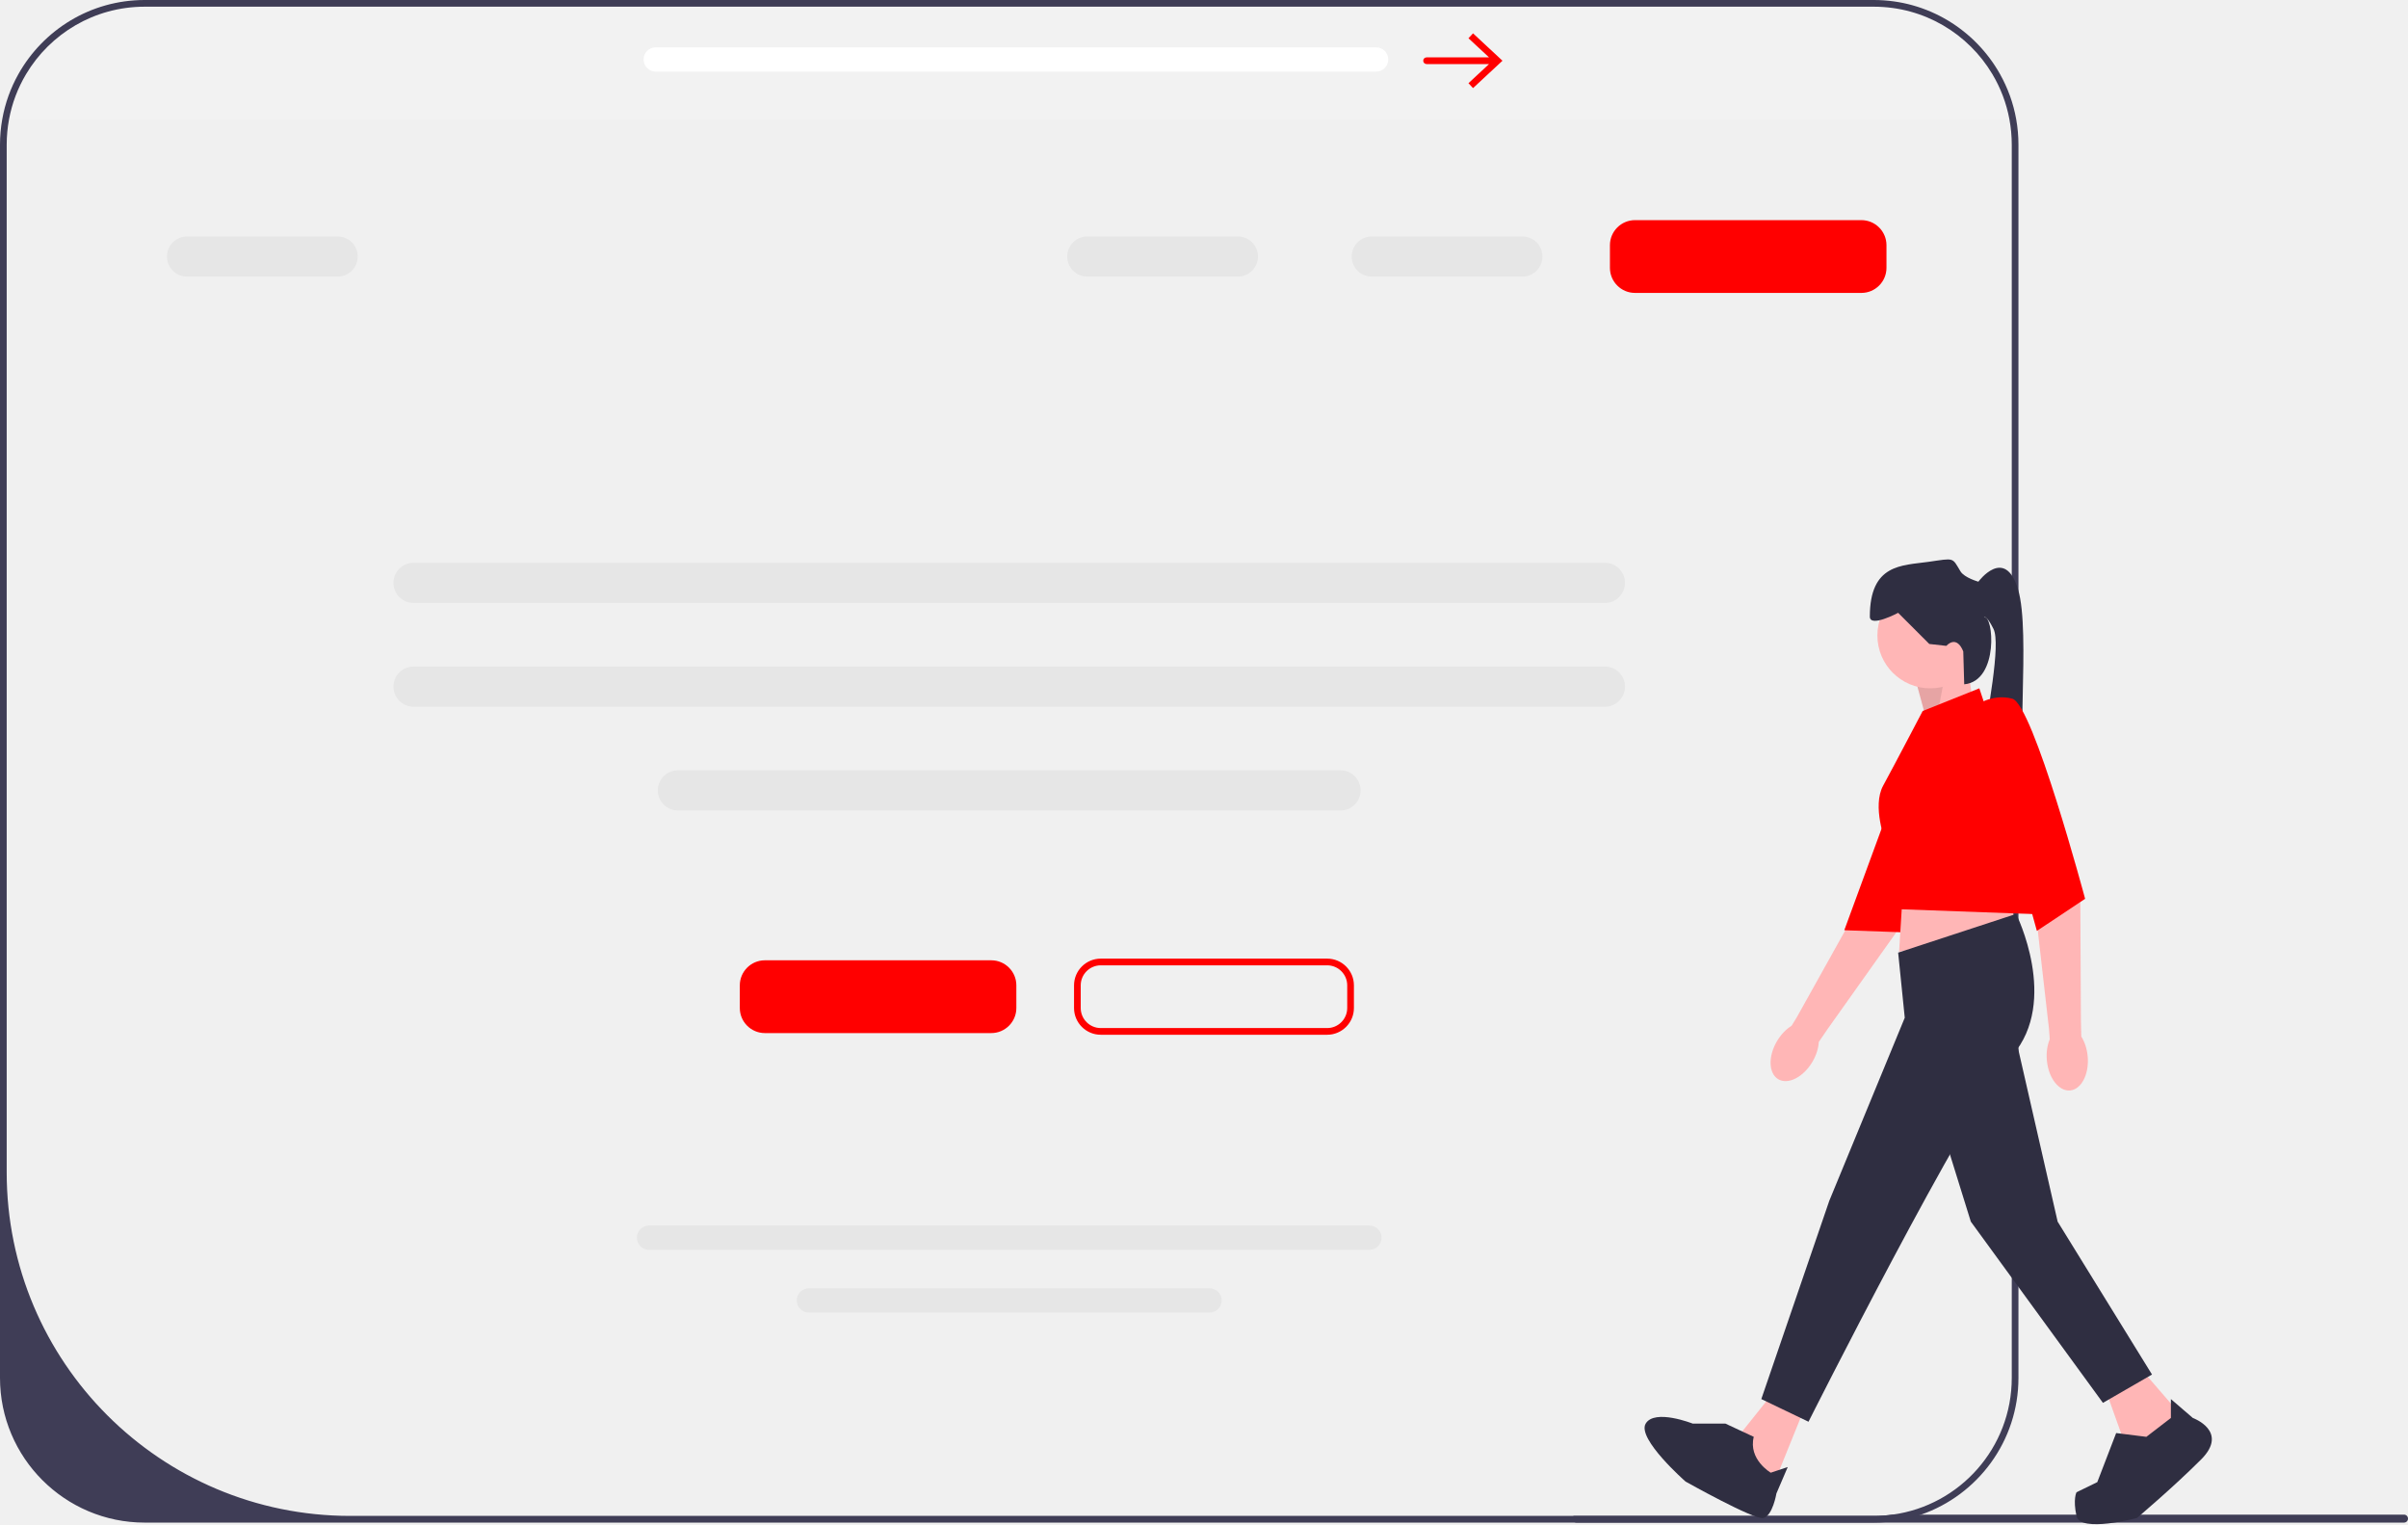
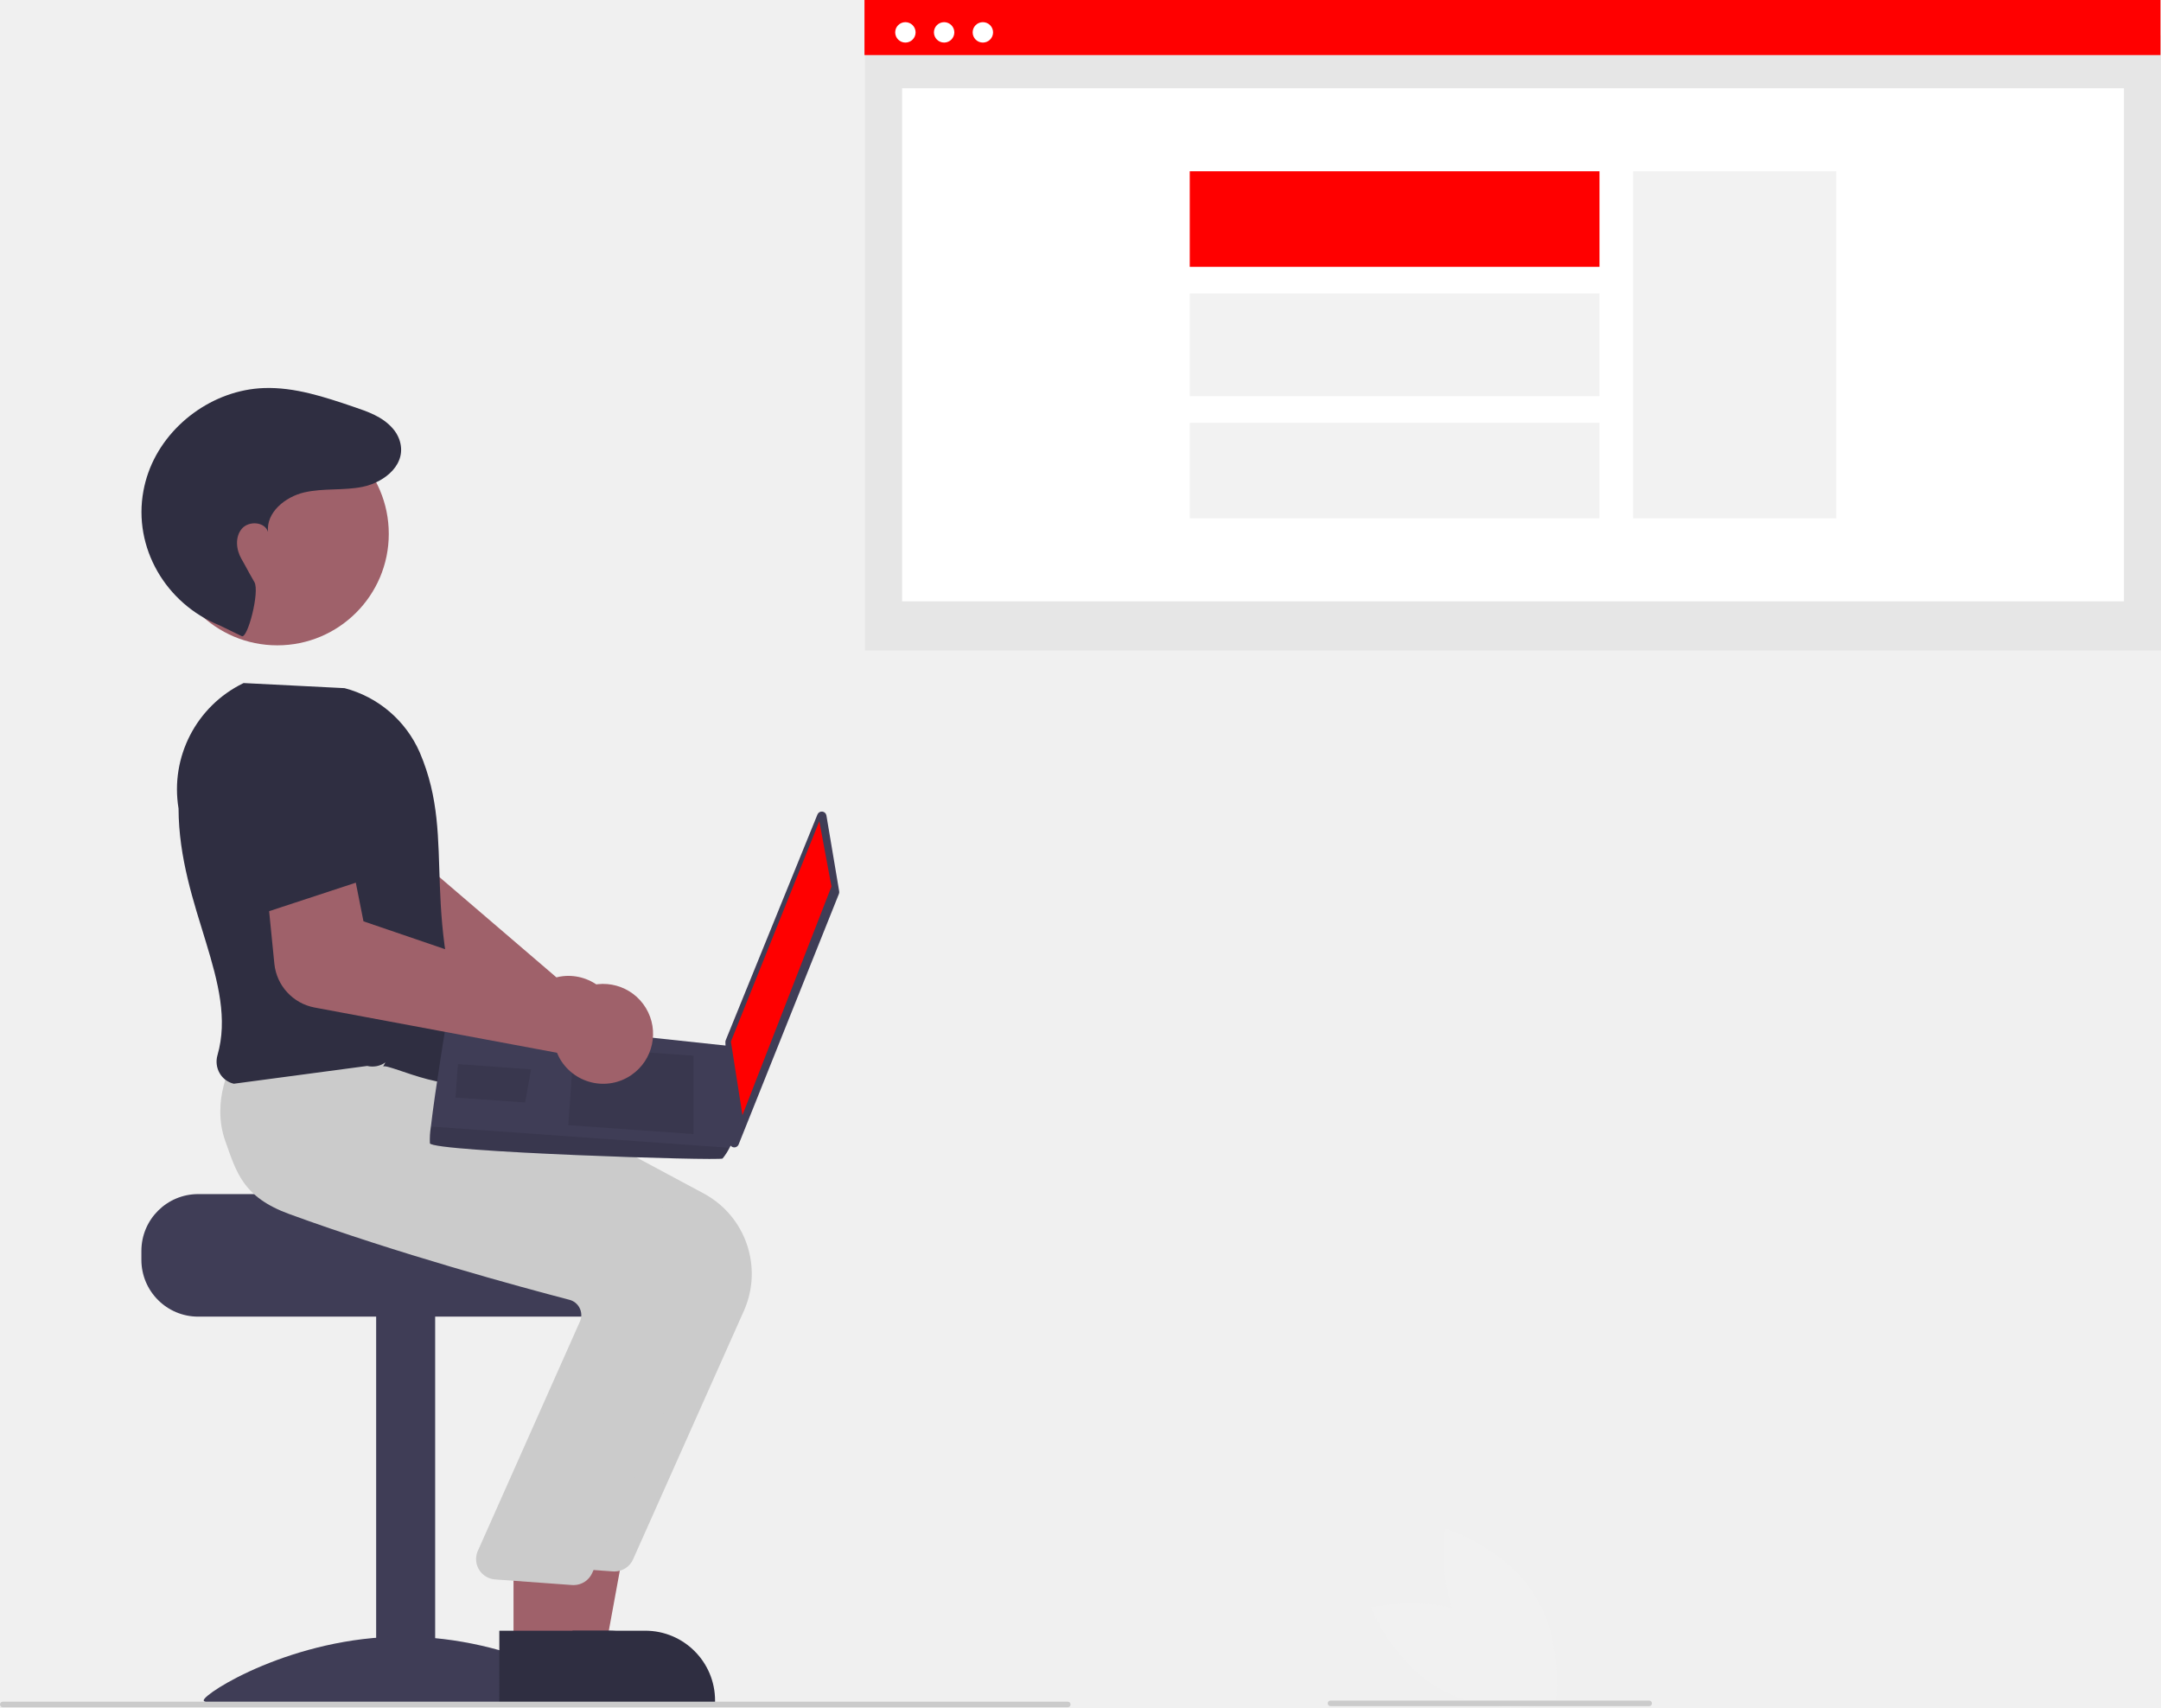
- <svg xmlns="http://www.w3.org/2000/svg" width="719.53" height="455.365" viewBox="0 0 719.53 455.365">
-   <path d="M602.46,35.65H.67c.85-4.82,2.51-9.38,4.83-13.51C12.91,8.94,27.04,0,43.23,0H559.9c16.18,0,30.32,8.94,37.72,22.14,2.32,4.13,3.99,8.69,4.84,13.51Z" fill="#f2f2f2" />
-   <path d="M719.53,453.7c0,.66-.53,1.19-1.19,1.19h-247.29c-.66,0-1.19-.53-1.19-1.19,0-.32,.12-.6,.32-.81h89.72c1.91,0,3.78-.13,5.62-.38h152.82c.66,0,1.19,.53,1.19,1.19Z" fill="#3f3d56" />
-   <path d="M479.561,211.14H123.561c-3.309,0-6-2.691-6-6s2.691-6,6-6H479.561c3.309,0,6,2.691,6,6s-2.691,6-6,6Z" fill="#e6e6e6" />
-   <path d="M602.46,35.65c-.85-4.82-2.52-9.38-4.84-13.51-7.4-13.2-21.54-22.14-37.72-22.14H43.23C27.04,0,12.91,8.94,5.5,22.14c-2.32,4.13-3.98,8.69-4.83,13.51-.44,2.46-.67,4.99-.67,7.58V411.66c0,23.84,19.39,43.23,43.23,43.23H559.9c4.94,0,9.7-.84,14.13-2.38,16.92-5.86,29.1-21.96,29.1-40.85V43.23c0-2.58-.23-5.12-.67-7.58Zm-1.33,376.01c0,20.86-15.5,38.11-35.61,40.85-1.84,.25-3.71,.38-5.62,.38H104.64c-56.69,0-102.64-45.96-102.64-102.65V43.23c0-2.59,.24-5.12,.7-7.58,.9-4.86,2.65-9.41,5.1-13.51C14.99,10.08,28.17,2,43.23,2H559.9c15.06,0,28.24,8.08,35.43,20.14,2.45,4.1,4.2,8.65,5.1,13.51,.46,2.46,.7,4.99,.7,7.58V411.66Z" fill="#3f3d56" />
-   <g>
-     <polygon points="575.926 216.08 572.542 203.672 587.77 198.032 589.462 209.312 575.926 216.08" fill="#ffb6b6" />
-     <polygon points="575.926 216.08 572.542 203.672 581.51 199.889 578.724 214.517 575.926 216.08" opacity=".1" />
-     <g>
-       <path d="M531.349,322.417c-2.909-1.73-3.062-6.838-.343-11.409,1.19-2.001,2.734-3.567,4.337-4.55l1.597-2.609,20.202-36.216s8.843-34.156,12.443-38.286c3.6-4.13,8.806-3.157,8.806-3.157l4.617,4.101-16.479,48.377-20.336,28.638-2.725,3.985c-.099,1.878-.739,3.982-1.93,5.983-2.719,4.571-7.282,6.873-10.19,5.142Z" fill="#ffb6b6" />
-       <path d="M575.093,212.535s6.426-.248,10.48,4.743c4.054,4.991-17.185,61.249-17.185,61.249l-17.3-.612,24.005-65.379Z" fill="#ff0000" />
-     </g>
-     <circle cx="576.772" cy="189.854" r="15.792" fill="#ffb6b6" />
-     <polygon points="539.831 419.114 529.115 445.621 522.912 439.417 520.656 427.573 529.679 416.294 539.831 419.114" fill="#ffb6b6" />
-     <polygon points="640.22 409.526 650.936 421.934 645.86 432.085 634.58 430.393 628.941 414.602 640.22 409.526" fill="#ffb6b6" />
-     <polygon points="568.876 261.48 567.466 284.322 602.433 278.118 600.177 264.018 568.876 261.48" fill="#ffb6b6" />
-     <path d="M567.184,284.604l35.249-11.562s12.972,25.943-1.128,42.299-60.91,109.413-60.91,109.413l-14.1-6.768,20.303-59.218,22.559-54.706-1.974-19.457Z" fill="#2f2e41" />
-     <polygon points="601.305 305.753 614.841 364.971 643.04 410.654 628.377 419.114 588.898 364.971 575.926 323.236 601.305 305.753" fill="#2f2e41" />
-     <path d="M515.58,425.318h-9.768s-11.397-4.512-14.069,0c-2.671,4.512,11.918,17.308,11.918,17.308,0,0,20.378,11.455,23.198,10.891,2.82-.564,3.948-7.332,3.948-7.332l3.384-7.896-5.076,1.692s-6.768-3.948-5.076-10.716l-8.46-3.948Z" fill="#2f2e41" />
-     <path d="M648.68,423.626v-5.64l6.557,5.64s10.927,3.948,2.467,12.408c-8.46,8.46-19.175,17.483-19.175,17.483,0,0-16.92,4.512-18.047-.564-1.128-5.076,0-7.13,0-7.13l6.204-3.022,5.64-14.664,9.024,1.128,7.332-5.64Z" fill="#2f2e41" />
-     <path d="M581.566,192.956l-5.076-.564-9.306-9.306s-8.46,4.512-8.46,1.128c0-15.792,9.588-15.228,17.483-16.356,7.896-1.128,7.05-1.41,9.588,2.82,1.161,1.934,5.358,3.102,5.358,3.102,0,0,7.896-10.716,11.844,2.256,3.948,12.972-1.128,53.014,2.82,56.398,3.948,3.384-16.21,6.763-14.027-6.488,2.183-13.251,6.131-33.555,3.875-38.066-2.256-4.512-2.82-3.384-2.82-3.384,2.796-1.141,4.622,18.964-5.919,19.949l-.285-9.797s-1.692-5.076-5.076-1.692Z" fill="#2f2e41" />
-     <path d="M574.516,212.414l16.92-6.768,22.559,67.678-46.416-1.691-4.179-20.2s-4.08-10.513-.697-16.717c3.384-6.204,11.813-22.303,11.813-22.303Z" fill="#ff0000" />
-     <g>
-       <path d="M618.543,325.783c-3.372,.29-6.474-3.771-6.93-9.07-.199-2.32,.142-4.492,.871-6.225l-.224-3.051-4.699-41.202s-8.748-33.703-8.231-39.157c.518-5.454,1.335-6.902,1.335-6.902l6.142,.64,14.814,48.913,.173,35.123,.109,4.827c1.014,1.584,1.721,3.666,1.92,5.986,.455,5.299-1.909,9.829-5.281,10.119Z" fill="#ffb6b6" />
-       <path d="M590.026,211.004s5.076-3.948,11.28-2.256,21.744,59.782,21.744,59.782l-14.413,9.588-18.611-67.114Z" fill="#ff0000" />
-     </g>
-   </g>
-   <path d="M296.205,308.64h-67.656c-4.129,0-7.488-3.359-7.488-7.488v-6.767c0-4.129,3.359-7.487,7.488-7.487h67.656c4.129,0,7.488,3.358,7.488,7.487v6.767c0,4.129-3.359,7.488-7.488,7.488Z" fill="#ff0000" />
-   <path d="M556.205,87.511h-67.656c-4.129,0-7.488-3.359-7.488-7.488v-6.767c0-4.129,3.359-7.487,7.488-7.487h67.656c4.129,0,7.488,3.358,7.488,7.487v6.767c0,4.129-3.359,7.488-7.488,7.488Z" fill="#ff0000" />
-   <path d="M396.573,309.14h-67.656c-4.405,0-7.988-3.584-7.988-7.988v-6.767c0-4.404,3.583-7.987,7.988-7.987h67.656c4.405,0,7.988,3.583,7.988,7.987v6.767c0,4.404-3.583,7.988-7.988,7.988Zm-67.656-20.742c-3.302,0-5.988,2.686-5.988,5.987v6.767c0,3.302,2.687,5.988,5.988,5.988h67.656c3.302,0,5.988-2.687,5.988-5.988v-6.767c0-3.302-2.687-5.987-5.988-5.987h-67.656Z" fill="#ff0000" />
-   <path d="M479.561,180.14H123.561c-3.309,0-6-2.691-6-6s2.691-6,6-6H479.561c3.309,0,6,2.691,6,6s-2.691,6-6,6Z" fill="#e6e6e6" />
-   <path d="M100.89,82.64H55.89c-3.309,0-6-2.691-6-6s2.691-6,6-6h45c3.309,0,6,2.691,6,6s-2.691,6-6,6Z" fill="#e6e6e6" />
-   <path d="M369.89,82.64h-45c-3.309,0-6-2.691-6-6s2.691-6,6-6h45c3.309,0,6,2.691,6,6s-2.691,6-6,6Z" fill="#e6e6e6" />
-   <path d="M454.89,82.64h-45c-3.309,0-6-2.691-6-6s2.691-6,6-6h45c3.309,0,6,2.691,6,6s-2.691,6-6,6Z" fill="#e6e6e6" />
-   <path d="M400.561,242.14H202.561c-3.309,0-6-2.691-6-6s2.691-6,6-6h198c3.309,0,6,2.691,6,6s-2.691,6-6,6Z" fill="#e6e6e6" />
-   <g>
-     <path d="M409.193,373.396H193.937c-2.001,0-3.628-1.627-3.628-3.628s1.627-3.628,3.628-3.628h215.256c2.001,0,3.628,1.627,3.628,3.628s-1.627,3.628-3.628,3.628Z" fill="#e6e6e6" />
-     <path d="M361.425,392.14h-119.721c-2.001,0-3.628-1.627-3.628-3.628s1.627-3.628,3.628-3.628h119.721c2.001,0,3.628,1.627,3.628,3.628s-1.627,3.628-3.628,3.628Z" fill="#e6e6e6" />
-   </g>
-   <path d="M411.193,21.396H195.937c-2.001,0-3.628-1.627-3.628-3.628s1.627-3.628,3.628-3.628h215.256c2.001,0,3.628,1.627,3.628,3.628s-1.627,3.628-3.628,3.628Z" fill="#fff" />
-   <path d="M440.153,9.962l-1.364,1.465,6.146,5.713h-18.663c-.552,0-1,.448-1,1s.448,1,1,1h18.667l-6.15,5.715,1.364,1.465,8.796-8.178-8.796-8.18Z" fill="#ff0000" />
+ <svg xmlns="http://www.w3.org/2000/svg" data-name="Layer 1" width="773.114" height="610.804" viewBox="0 0 773.114 610.804">
+   <rect id="e81a7c33-c795-457d-8abc-c4a3c260cd56" data-name="Rectangle 62" x="309.473" y="12.711" width="463.641" height="220.006" fill="#e6e6e6" />
+   <rect id="be98c830-918a-42d1-b1b0-0085d5874e90" data-name="Rectangle 75" x="322.731" y="31.577" width="437.126" height="183.558" fill="#fff" />
+   <rect id="ea07d9fd-7a34-4098-acd7-056fd1871281" data-name="Rectangle 80" x="309.276" width="463.641" height="19.697" fill="#ff0000" />
+   <circle id="b9ed5a45-8896-4ed9-86b4-15f853c9a185" data-name="Ellipse 90" cx="323.913" cy="11.582" r="3.651" fill="#fff" />
+   <circle id="a9233a38-f8ba-48e0-88f3-496fd4836d40" data-name="Ellipse 91" cx="337.77" cy="11.582" r="3.651" fill="#fff" />
+   <circle id="aa82180f-a6a9-4f5f-82fc-e73106f4ad92" data-name="Ellipse 92" cx="351.627" cy="11.582" r="3.651" fill="#fff" />
+   <rect x="584.272" y="61.279" width="72.676" height="124.155" fill="#f2f2f2" />
+   <rect x="425.64" y="61.277" width="146.59" height="34.175" fill="#ff0000" />
+   <rect x="425.64" y="104.969" width="146.59" height="36.771" fill="#f2f2f2" />
+   <rect x="425.64" y="151.257" width="146.59" height="34.175" fill="#f2f2f2" />
+   <path d="M434.646,511.7a17.867,17.867,0,0,0-19.79-17.862,17.202,17.202,0,0,0-2.348.433l-60.464-51.827,3.613-19.475-29.802-9.658-8.985,31.211a18.103,18.103,0,0,0,7.68,20.204l74.381,47.045a17.068,17.068,0,0,0,.091,1.752,17.867,17.867,0,0,0,21.691,15.502,17.382,17.382,0,0,0,2.105-.608A17.92,17.92,0,0,0,434.646,511.7Z" transform="translate(-213.4429 -144.5982)" fill="#9f616a" />
+   <path d="M284.325,571.807h77.958c0,2.241,80.345,4.059,80.345,4.059a20.884,20.884,0,0,1,3.426,3.248,20.152,20.152,0,0,1,4.71,12.99v3.248A20.305,20.305,0,0,1,430.466,615.65H284.325a20.315,20.315,0,0,1-20.297-20.297v-3.248A20.326,20.326,0,0,1,284.325,571.807Z" transform="translate(-213.4429 -144.5982)" fill="#3f3d56" />
+   <rect x="134.573" y="470.245" width="21.109" height="136.399" fill="#3f3d56" />
+   <path d="M429.206,752.939c0,2.554-31.988.988-71.447.988s-71.447,1.566-71.447-.988,31.988-22.806,71.447-22.806S429.206,750.385,429.206,752.939Z" transform="translate(-213.4429 -144.5982)" fill="#3f3d56" />
+   <polygon points="196.707 589.916 216.613 589.914 226.084 538.282 196.703 538.284 196.707 589.916" fill="#9f616a" />
+   <path d="M405.072,753.811l64.189-.002v-.812a24.984,24.984,0,0,0-24.983-24.984h-.003l-39.205.002Z" transform="translate(-213.4429 -144.5982)" fill="#2f2e41" />
+   <path d="M439.924,702.496l39.687-88.996a32.616,32.616,0,0,0-14.32-41.868l-86.083-46.161-39.282-3.341-36.234-3.294-.261.442c-.334.565-8.125,14.021-2.859,28.776,3.995,11.192,14.385,19.934,30.883,25.984,38.507,14.119,82.991,26.187,100.328,30.719a5.604,5.604,0,0,1,3.591,2.857,5.681,5.681,0,0,1,.319,4.545L398.822,694.997a7.307,7.307,0,0,0,6.186,9.79l27.55,2.006q.351.033.699.033A7.302,7.302,0,0,0,439.924,702.496Z" transform="translate(-213.4429 -144.5982)" fill="#cbcbcb" />
+   <polygon points="183.716 589.916 203.622 589.914 213.094 538.282 183.713 538.284 183.716 589.916" fill="#9f616a" />
+   <path d="M392.082,753.811l64.189-.002v-.812a24.984,24.984,0,0,0-24.983-24.984h-.003l-39.205.002Z" transform="translate(-213.4429 -144.5982)" fill="#2f2e41" />
+   <path d="M425.31,707.367l39.687-88.996a32.616,32.616,0,0,0-14.32-41.868l-86.083-46.161-39.282-3.341-28.381-2.462.004-.389c-.334.565-8.125,14.021-2.859,28.776,3.995,11.192,6.266,19.934,22.764,25.984,38.507,14.119,82.991,26.187,100.328,30.719a5.604,5.604,0,0,1,3.591,2.857,5.681,5.681,0,0,1,.319,4.545L384.208,699.868a7.307,7.307,0,0,0,6.186,9.79l27.55,2.006q.351.033.699.033A7.302,7.302,0,0,0,425.31,707.367Z" transform="translate(-213.4429 -144.5982)" fill="#cbcbcb" />
+   <path d="M350.517,526.163c1.903-1.346,29.228,12.99,34.1,1.624-22.733-56.833-7.068-81.374-20.993-113.965a40.581,40.581,0,0,0-26.901-23.025l-36.129-1.824-.187.09a42.227,42.227,0,0,0-23.089,44.798c.129,35.469,21.35,62.521,13.93,88.247a8.317,8.317,0,0,0,.786,6.468,7.931,7.931,0,0,0,5.059,3.749l47.705-6.364a8.061,8.061,0,0,0,6.522-1.262Z" transform="translate(-213.4429 -144.5982)" fill="#2f2e41" />
+   <circle cx="99.209" cy="190.998" r="39.882" fill="#9f616a" />
+   <path d="M299.948,372.203c2.119.927,6.458-15.958,4.515-19.335-2.891-5.022-2.72-4.986-4.639-8.309s-2.348-7.871.137-10.794,8.236-2.536,9.37,1.13c-.73-6.963,6.157-12.559,12.979-14.132s14.017-.596,20.877-1.996c7.961-1.624,16.243-8.297,13.067-17.051a12.33,12.33,0,0,0-2.405-3.952c-3.67-4.126-8.803-5.888-13.822-7.591-10.441-3.544-21.168-7.132-32.187-6.741-18.105.643-35.22,13.159-41.32,30.218a42.473,42.473,0,0,0-1.759,6.536c-3.782,20.337,8.028,40.397,27.209,48.141Z" transform="translate(-213.4429 -144.5982)" fill="#2f2e41" />
+   <path d="M509.097,436.337l4.573,27.156a1.672,1.672,0,0,1-.096.899l-35.88,89.653a1.672,1.672,0,0,1-3.222-.551l-1.52-36.027a1.672,1.672,0,0,1,.121-.7l32.827-80.782a1.672,1.672,0,0,1,3.197.352Z" transform="translate(-213.4429 -144.5982)" fill="#3f3d56" />
+   <polygon points="293.114 293.823 297.46 317.153 265.619 398.964 261.485 372.647 293.114 293.823" fill="#ff0000" />
+   <path d="M367.247,553.628c.783,3.058,103.64,6.369,104.707,5.444a21.674,21.674,0,0,0,2.474-3.828c1.078-1.925,2.076-3.856,2.076-3.856l-1.69-32.529L373.492,508.031s-4.483,27.146-5.89,39.617A29.957,29.957,0,0,0,367.247,553.628Z" transform="translate(-213.4429 -144.5982)" fill="#3f3d56" />
+   <polygon points="248.114 377.702 248.123 405.727 203.309 402.541 205.292 374.657 248.114 377.702" opacity="0.1" style="isolation:isolate" />
+   <polygon points="189.717 382.557 189.988 382.523 187.872 394.437 162.975 392.667 163.825 380.716 189.717 382.557" opacity="0.1" style="isolation:isolate" />
+   <path d="M367.247,553.628c.783,3.058,103.64,6.369,104.707,5.444a21.674,21.674,0,0,0,2.474-3.828l-106.826-7.596A29.957,29.957,0,0,0,367.247,553.628Z" transform="translate(-213.4429 -144.5982)" opacity="0.1" style="isolation:isolate" />
+   <path d="M325.946,505.051l86.764,16.192a17.078,17.078,0,0,0,.734,1.593,17.906,17.906,0,0,0,11.491,8.973,17.72,17.72,0,0,0,14.399-2.609,17.864,17.864,0,0,0-18.475-30.512,17.168,17.168,0,0,0-2.02,1.272l-75.361-25.744-3.857-19.429L308.361,456.856l3.239,32.57A17.767,17.767,0,0,0,325.946,505.051Z" transform="translate(-213.4429 -144.5982)" fill="#9f616a" />
+   <path d="M307.302,471.383l45.422-14.929-10.596-30.423a18.135,18.135,0,0,0-20.107-11.924h0a18.135,18.135,0,0,0-15.153,18.089Z" transform="translate(-213.4429 -144.5982)" fill="#2f2e41" />
+   <path d="M595.443,755.402h-381a1,1,0,1,1,0-2h381a1,1,0,0,1,0,2Z" transform="translate(-213.4429 -144.5982)" fill="#cbcbcb" />
+   <path d="M743.65,723.895c18.274,9.457,26.398,30.049,26.398,30.049s-21.503,5.258-39.777-4.199-26.398-30.049-26.398-30.049S725.376,714.438,743.65,723.895Z" transform="translate(-213.4429 -144.5982)" fill="#f1f1f1" />
+   <path d="M737.806,730.708c10.905,17.449,32.086,23.881,32.086,23.881s3.501-21.858-7.403-39.306-32.086-23.881-32.086-23.881S726.901,713.259,737.806,730.708Z" transform="translate(-213.4429 -144.5982)" fill="#f1f1f1" />
+   <path d="M803.443,755.005h-114a1,1,0,0,1,0-2h114a1,1,0,0,1,0,2Z" transform="translate(-213.4429 -144.5982)" fill="#cbcbcb" />
</svg>
